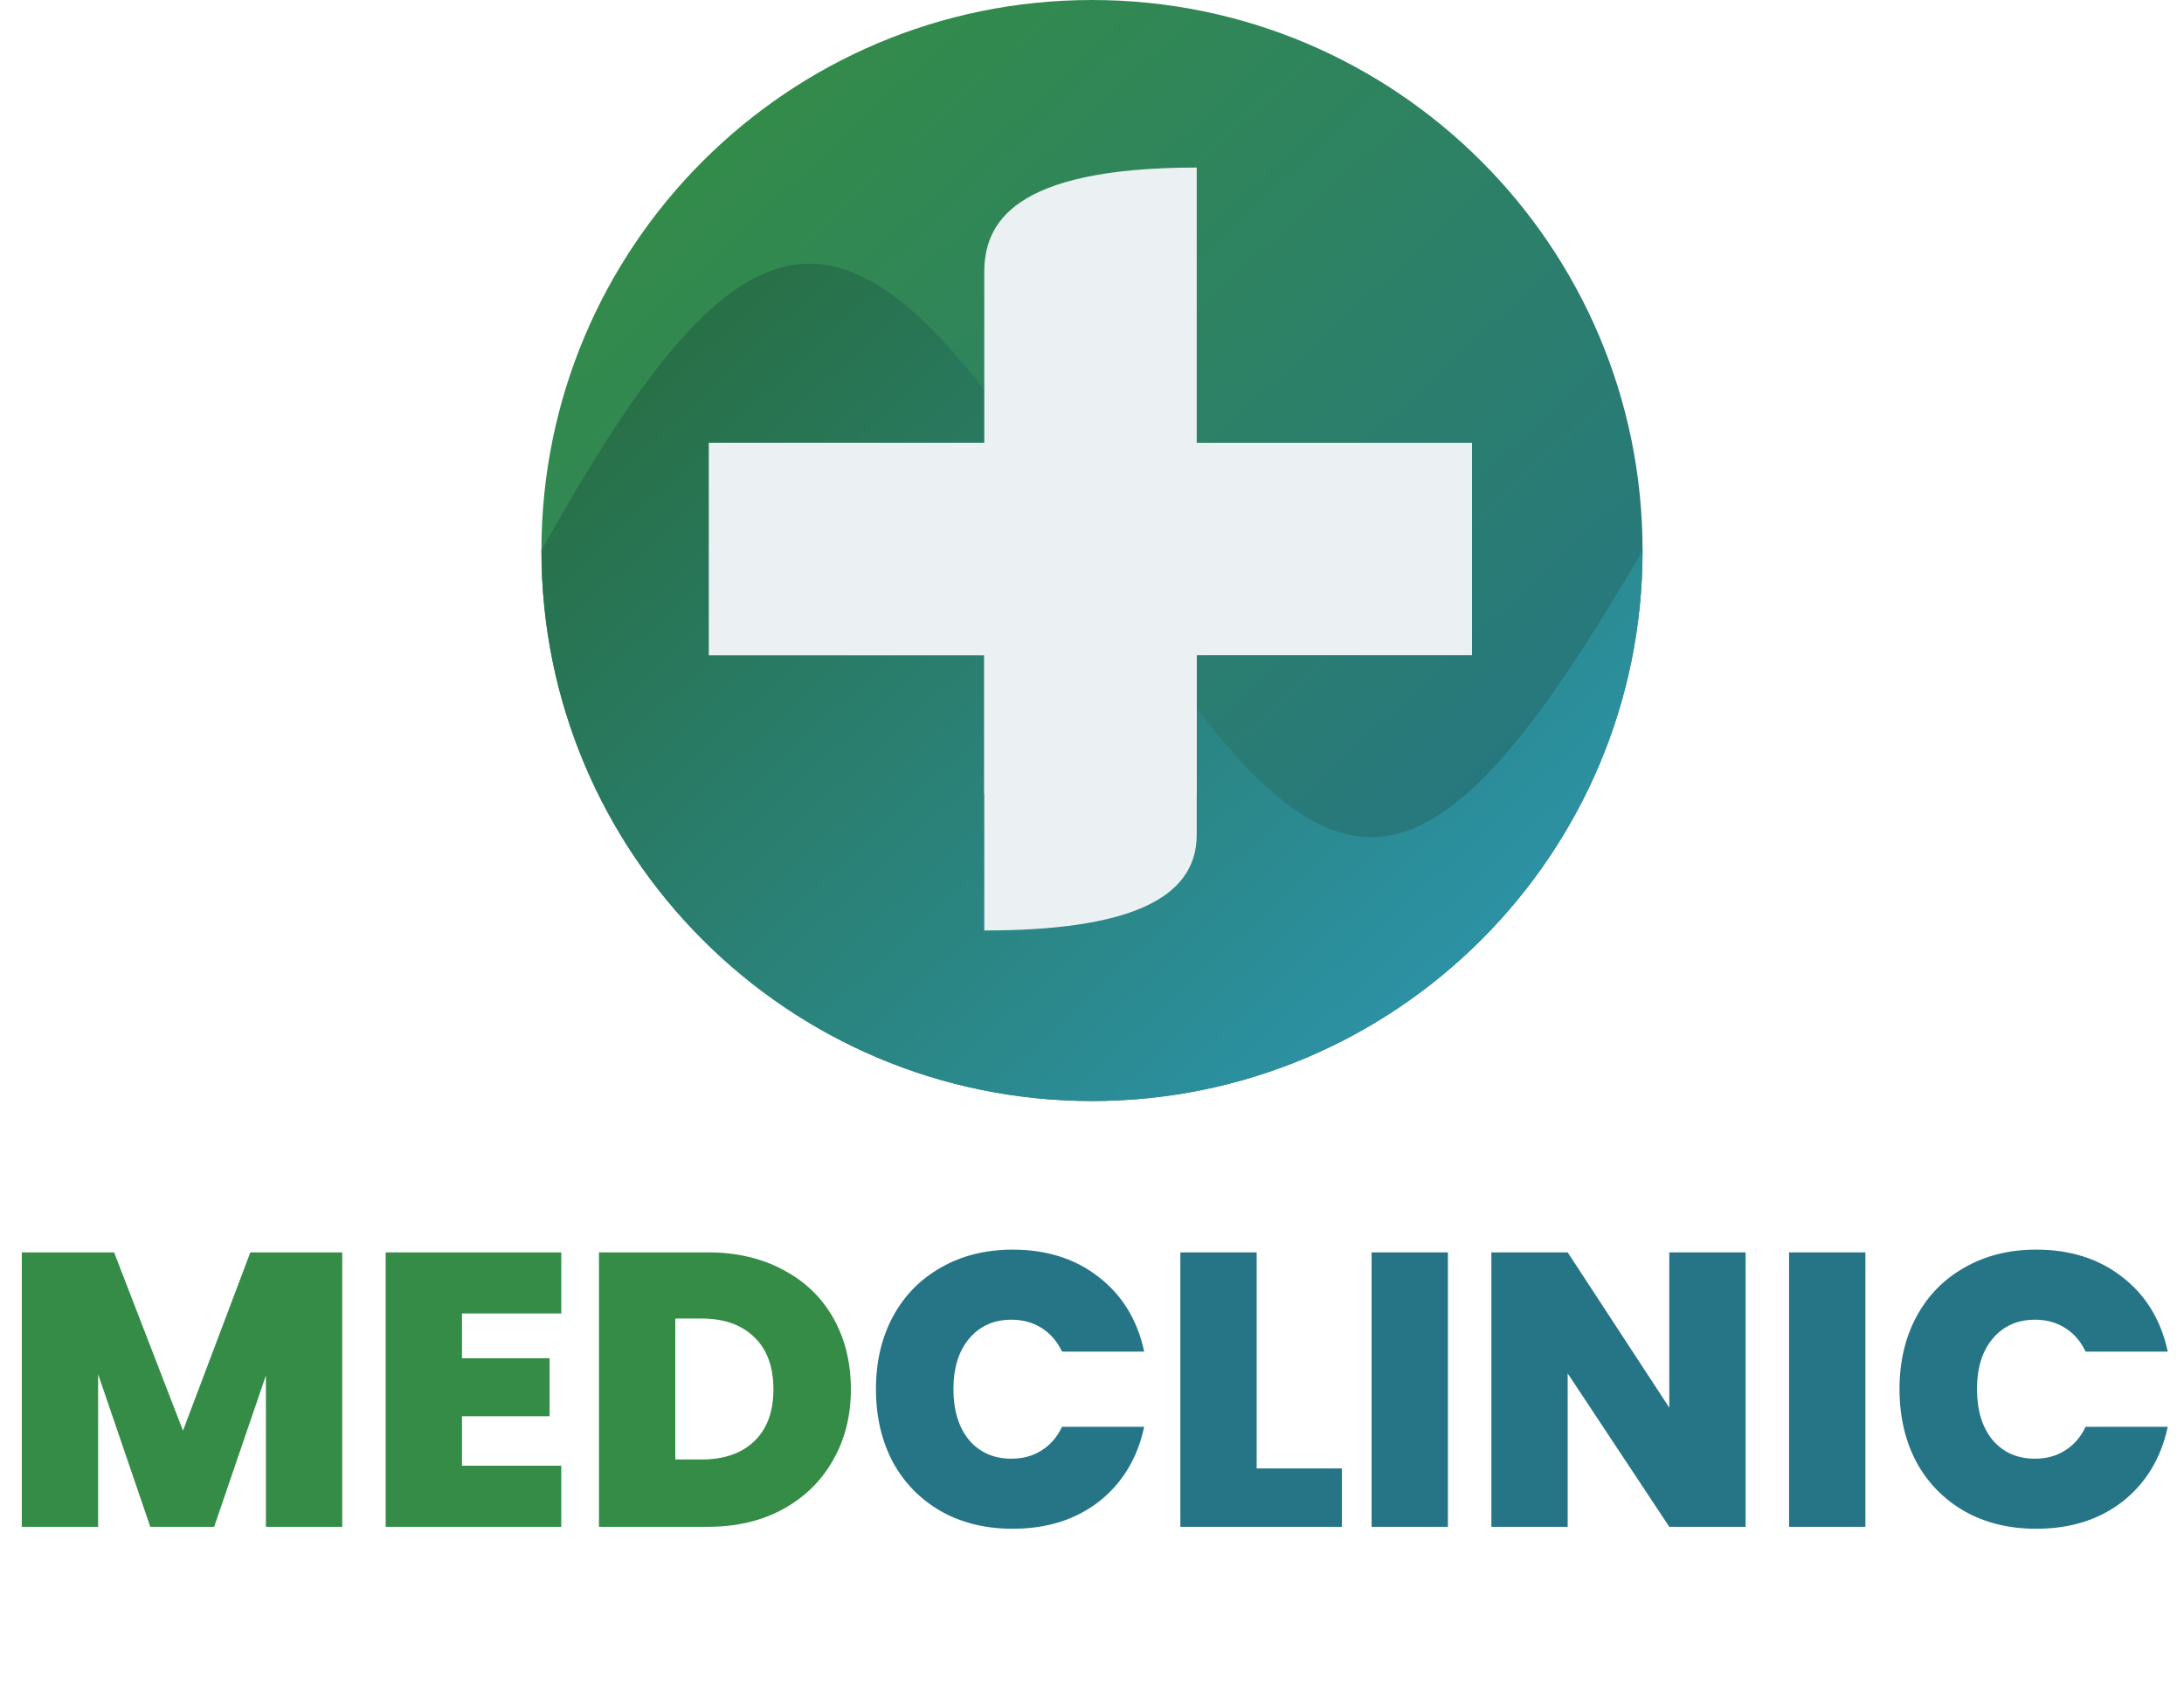
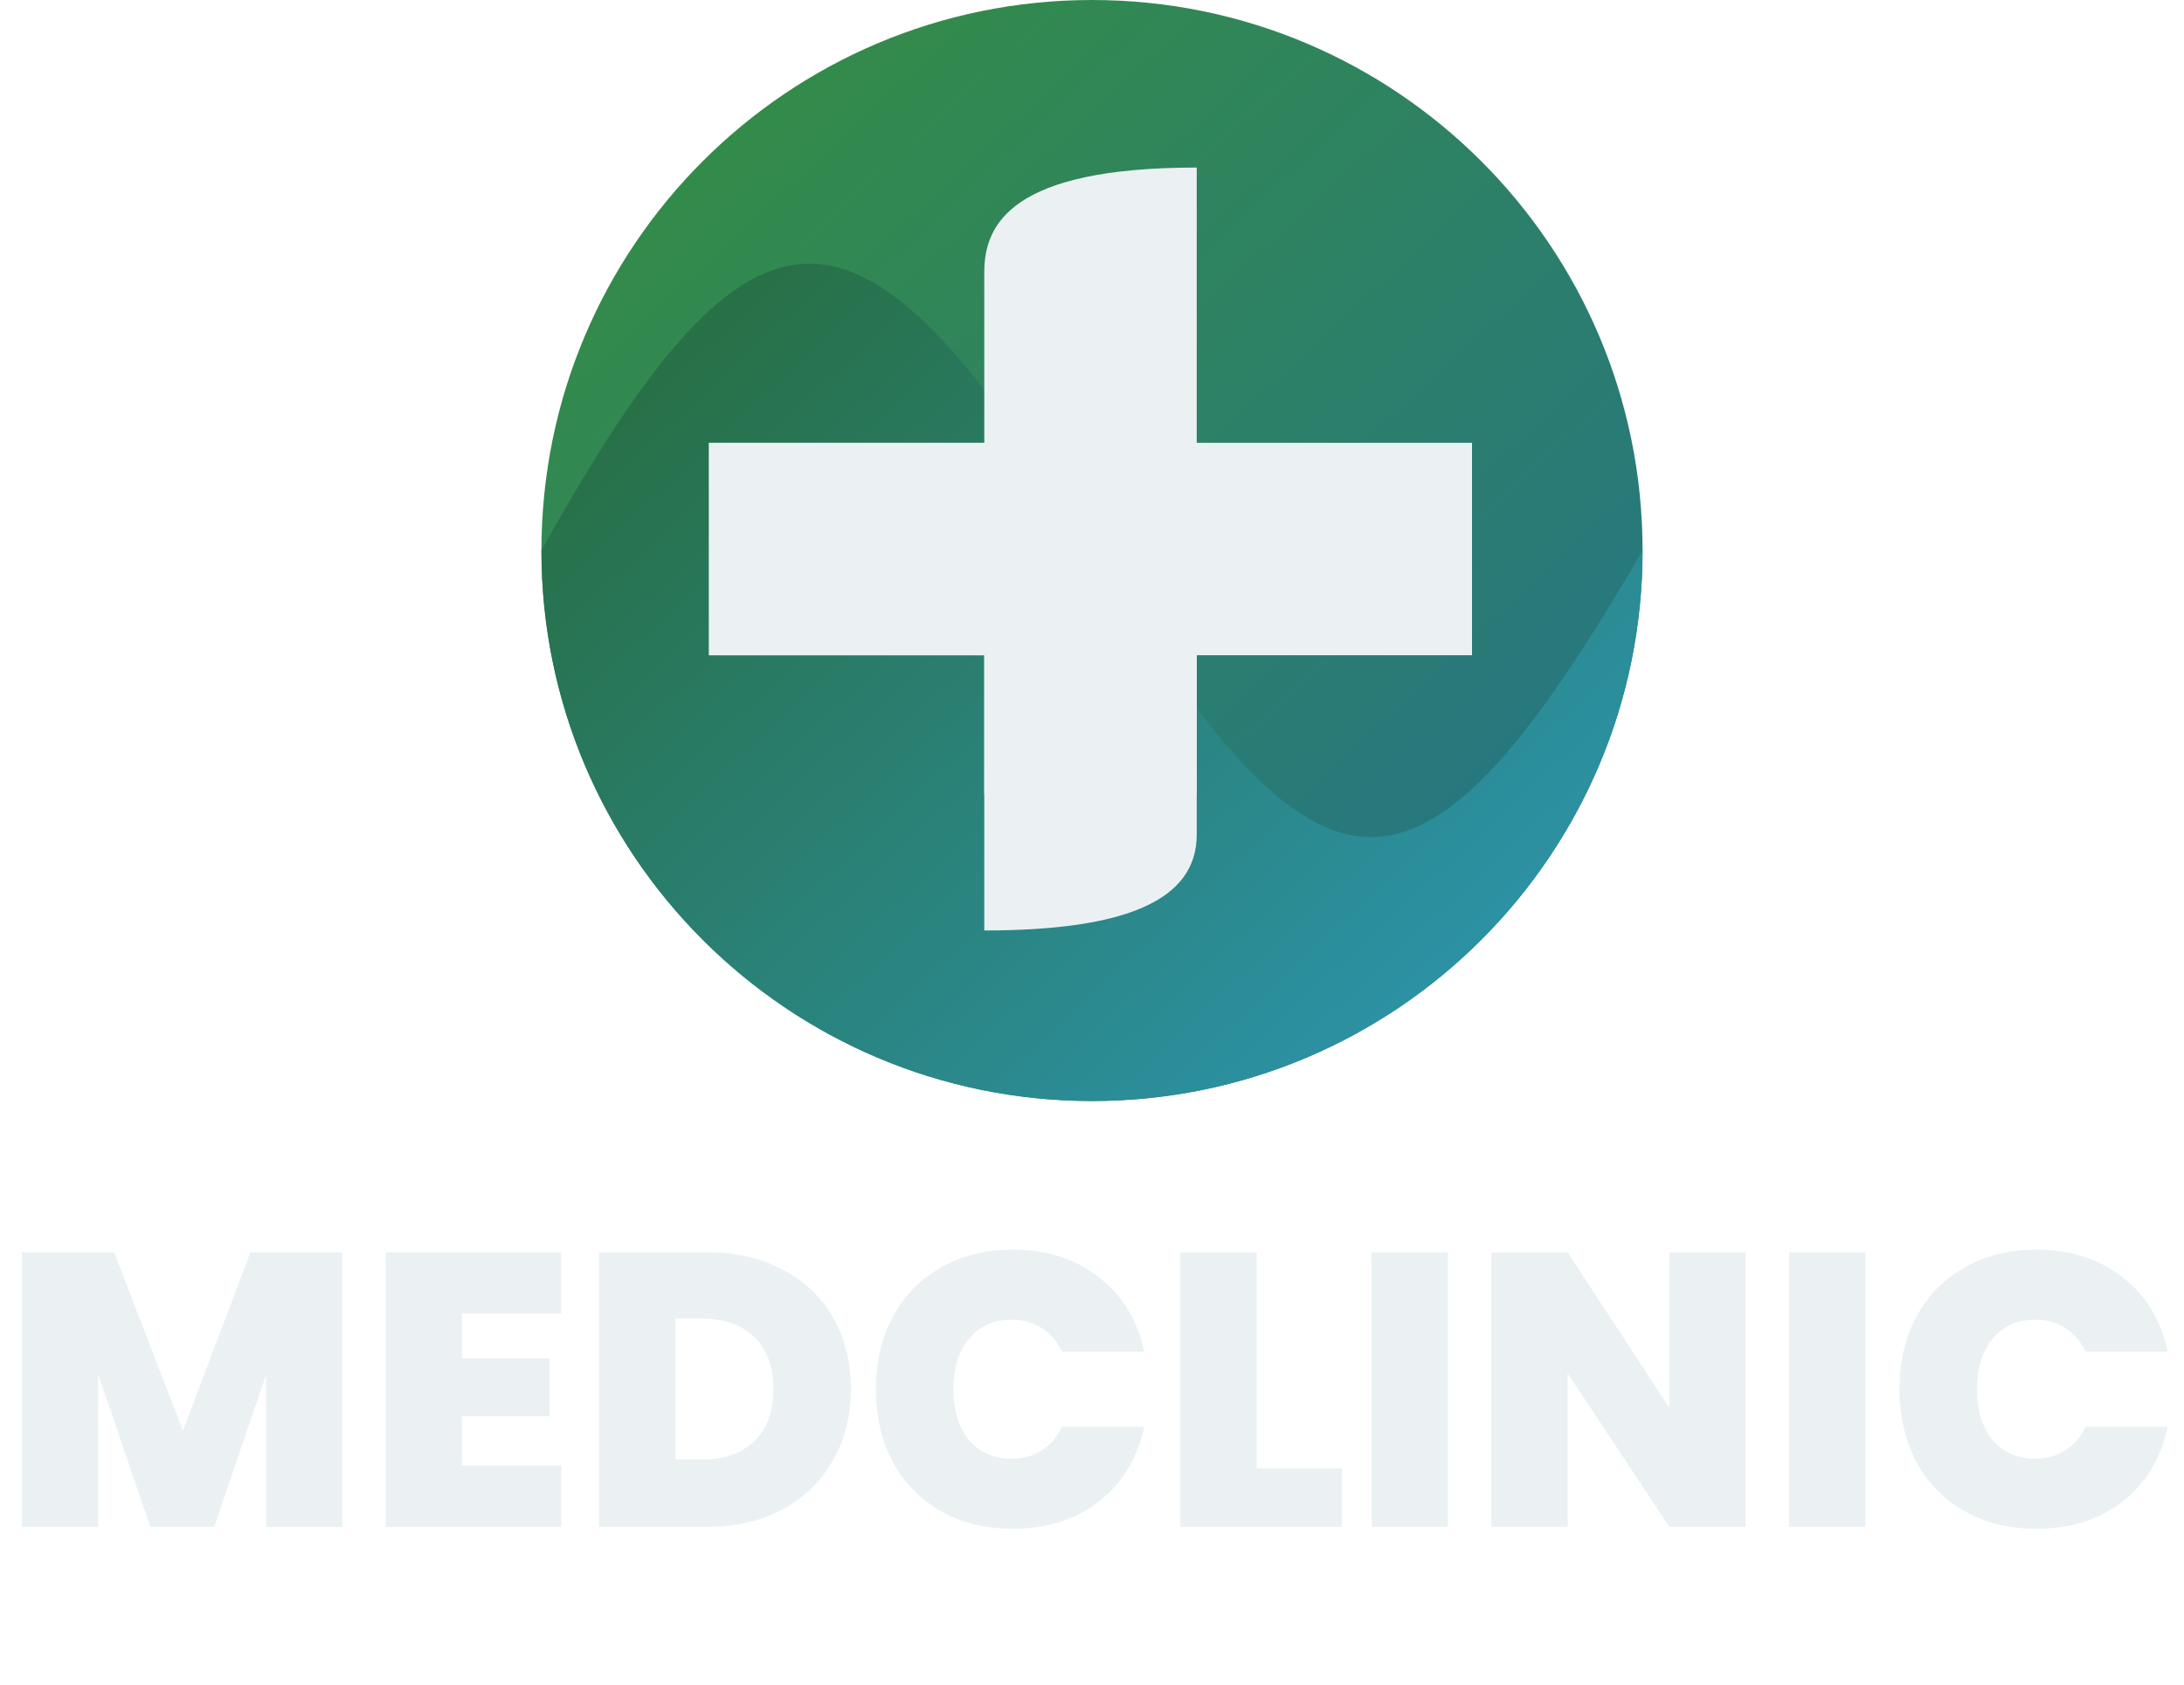
<svg xmlns="http://www.w3.org/2000/svg" width="359" height="277" viewBox="0 0 359 277" fill="none">
-   <circle cx="179.5" cy="90.5" r="90.5" fill="url(#paint0_linear_28_129)" />
-   <path fill-rule="evenodd" clip-rule="evenodd" d="M179.5 181C229.482 181 270 140.482 270 90.5C233.405 153.435 217.618 153.211 179.5 90.5C141.382 27.789 124.041 27.491 89 90.5C89 140.482 129.518 181 179.5 181Z" fill="url(#paint1_linear_28_129)" />
+   <circle cx="179.5" cy="90.5" r="90.5" fill="url(#paint0_linear_153_72)" />
+   <path fill-rule="evenodd" clip-rule="evenodd" d="M179.5 181C229.482 181 270 140.482 270 90.5C233.405 153.435 217.618 153.211 179.5 90.5C141.382 27.789 124.041 27.491 89 90.5C89 140.482 129.518 181 179.5 181Z" fill="url(#paint1_linear_153_72)" />
  <path fill-rule="evenodd" clip-rule="evenodd" d="M196.715 27.544V72.793V130.586H161.793V72.793V44.758C161.793 36.889 166.22 27.544 196.715 27.544Z" fill="#EBF1F3" />
  <path fill-rule="evenodd" clip-rule="evenodd" d="M196.715 72.793V137.226C196.715 148.046 184.91 152.965 161.793 152.965V72.793H196.715Z" fill="#EBF1F3" />
-   <path d="M116.543 107.715V72.793H161.793H241.965V107.715L196.715 107.715H116.543Z" fill="#EBF1F3" />
-   <path fill-rule="evenodd" clip-rule="evenodd" d="M116.543 72.793V107.715H196.715L161.793 72.793H116.543Z" fill="#EBF1F3" />
-   <path d="M56.256 205.88V251H43.712V226.104L35.2 251H24.704L16.128 225.912V251H3.584V205.88H18.752L30.08 235.192L41.152 205.88H56.256ZM75.941 215.928V223.288H90.341V232.824H75.941V240.952H92.26V251H63.397V205.88H92.26V215.928H75.941ZM116.315 205.88C121.051 205.88 125.19 206.84 128.731 208.76C132.315 210.637 135.067 213.283 136.987 216.696C138.907 220.109 139.867 224.013 139.867 228.408C139.867 232.76 138.886 236.643 136.923 240.056C135.003 243.469 132.251 246.157 128.667 248.12C125.126 250.04 121.008 251 116.315 251H98.459V205.88H116.315ZM115.355 239.928C119.024 239.928 121.904 238.925 123.995 236.92C126.086 234.915 127.131 232.077 127.131 228.408C127.131 224.696 126.086 221.837 123.995 219.832C121.904 217.784 119.024 216.76 115.355 216.76H111.003V239.928H115.355Z" fill="#348C47" />
-   <path d="M143.986 228.344C143.986 223.907 144.903 219.96 146.738 216.504C148.615 213.005 151.26 210.296 154.674 208.376C158.087 206.413 162.012 205.432 166.45 205.432C172.082 205.432 176.818 206.947 180.658 209.976C184.498 212.963 186.972 217.037 188.082 222.2H174.578C173.767 220.493 172.636 219.192 171.186 218.296C169.778 217.4 168.135 216.952 166.258 216.952C163.356 216.952 161.031 217.997 159.282 220.088C157.575 222.136 156.722 224.888 156.722 228.344C156.722 231.843 157.575 234.637 159.282 236.728C161.031 238.776 163.356 239.8 166.258 239.8C168.135 239.8 169.778 239.352 171.186 238.456C172.636 237.56 173.767 236.259 174.578 234.552H188.082C186.972 239.715 184.498 243.811 180.658 246.84C176.818 249.827 172.082 251.32 166.45 251.32C162.012 251.32 158.087 250.36 154.674 248.44C151.26 246.477 148.615 243.768 146.738 240.312C144.903 236.813 143.986 232.824 143.986 228.344ZM206.566 241.4H220.582V251H194.022V205.88H206.566V241.4ZM238.003 205.88V251H225.459V205.88H238.003ZM286.939 251H274.395L257.691 225.784V251H245.147V205.88H257.691L274.395 231.416V205.88H286.939V251ZM306.628 205.88V251H294.084V205.88H306.628ZM312.236 228.344C312.236 223.907 313.153 219.96 314.988 216.504C316.865 213.005 319.51 210.296 322.924 208.376C326.337 206.413 330.262 205.432 334.7 205.432C340.332 205.432 345.068 206.947 348.908 209.976C352.748 212.963 355.222 217.037 356.332 222.2H342.828C342.017 220.493 340.886 219.192 339.436 218.296C338.028 217.4 336.385 216.952 334.508 216.952C331.606 216.952 329.281 217.997 327.532 220.088C325.825 222.136 324.972 224.888 324.972 228.344C324.972 231.843 325.825 234.637 327.532 236.728C329.281 238.776 331.606 239.8 334.508 239.8C336.385 239.8 338.028 239.352 339.436 238.456C340.886 237.56 342.017 236.259 342.828 234.552H356.332C355.222 239.715 352.748 243.811 348.908 246.84C345.068 249.827 340.332 251.32 334.7 251.32C330.262 251.32 326.337 250.36 322.924 248.44C319.51 246.477 316.865 243.768 314.988 240.312C313.153 236.813 312.236 232.824 312.236 228.344Z" fill="#257587" />
+   <path d="M116.543 107.715V72.794H161.793H241.965V107.715L196.715 107.715H116.543Z" fill="#EBF1F3" />
+   <path fill-rule="evenodd" clip-rule="evenodd" d="M116.543 72.794V107.715H196.715L161.793 72.794H116.543Z" fill="#EBF1F3" />
+   <path d="M56.256 205.88V251H43.712V226.104L35.2 251H24.704L16.128 225.912V251H3.584V205.88H18.752L30.08 235.192L41.152 205.88H56.256ZM75.941 215.928V223.288H90.341V232.824H75.941V240.952H92.26V251H63.397V205.88H92.26V215.928H75.941ZM116.315 205.88C121.051 205.88 125.19 206.84 128.731 208.76C132.315 210.637 135.067 213.283 136.987 216.696C138.907 220.109 139.867 224.013 139.867 228.408C139.867 232.76 138.886 236.643 136.923 240.056C135.003 243.469 132.251 246.157 128.667 248.12C125.126 250.04 121.008 251 116.315 251H98.459V205.88H116.315ZM115.355 239.928C119.024 239.928 121.904 238.925 123.995 236.92C126.086 234.915 127.131 232.077 127.131 228.408C127.131 224.696 126.086 221.837 123.995 219.832C121.904 217.784 119.024 216.76 115.355 216.76H111.003V239.928H115.355ZM143.986 228.344C143.986 223.907 144.903 219.96 146.738 216.504C148.615 213.005 151.26 210.296 154.674 208.376C158.087 206.413 162.012 205.432 166.45 205.432C172.082 205.432 176.818 206.947 180.658 209.976C184.498 212.963 186.972 217.037 188.082 222.2H174.578C173.767 220.493 172.636 219.192 171.186 218.296C169.778 217.4 168.135 216.952 166.258 216.952C163.356 216.952 161.031 217.997 159.282 220.088C157.575 222.136 156.722 224.888 156.722 228.344C156.722 231.843 157.575 234.637 159.282 236.728C161.031 238.776 163.356 239.8 166.258 239.8C168.135 239.8 169.778 239.352 171.186 238.456C172.636 237.56 173.767 236.259 174.578 234.552H188.082C186.972 239.715 184.498 243.811 180.658 246.84C176.818 249.827 172.082 251.32 166.45 251.32C162.012 251.32 158.087 250.36 154.674 248.44C151.26 246.477 148.615 243.768 146.738 240.312C144.903 236.813 143.986 232.824 143.986 228.344ZM206.566 241.4H220.582V251H194.022V205.88H206.566V241.4ZM238.003 205.88V251H225.459V205.88H238.003ZM286.939 251H274.395L257.691 225.784V251H245.147V205.88H257.691L274.395 231.416V205.88H286.939V251ZM306.628 205.88V251H294.084V205.88H306.628ZM312.236 228.344C312.236 223.907 313.153 219.96 314.988 216.504C316.865 213.005 319.51 210.296 322.924 208.376C326.337 206.413 330.262 205.432 334.7 205.432C340.332 205.432 345.068 206.947 348.908 209.976C352.748 212.963 355.222 217.037 356.332 222.2H342.828C342.017 220.493 340.886 219.192 339.436 218.296C338.028 217.4 336.385 216.952 334.508 216.952C331.606 216.952 329.281 217.997 327.532 220.088C325.825 222.136 324.972 224.888 324.972 228.344C324.972 231.843 325.825 234.637 327.532 236.728C329.281 238.776 331.606 239.8 334.508 239.8C336.385 239.8 338.028 239.352 339.436 238.456C340.886 237.56 342.017 236.259 342.828 234.552H356.332C355.222 239.715 352.748 243.811 348.908 246.84C345.068 249.827 340.332 251.32 334.7 251.32C330.262 251.32 326.337 250.36 322.924 248.44C319.51 246.477 316.865 243.768 314.988 240.312C313.153 236.813 312.236 232.824 312.236 228.344Z" fill="#EBF1F3" />
  <defs>
-     <linearGradient id="paint0_linear_28_129" x1="114.822" y1="15.001" x2="249.834" y2="160.834" gradientUnits="userSpaceOnUse">
+     <linearGradient id="paint0_linear_153_72" x1="114.822" y1="15.001" x2="249.834" y2="160.834" gradientUnits="userSpaceOnUse">
      <stop stop-color="#348C47" />
      <stop offset="1" stop-color="#257587" />
    </linearGradient>
-     <linearGradient id="paint1_linear_28_129" x1="114.822" y1="15.001" x2="249.834" y2="160.834" gradientUnits="userSpaceOnUse">
+     <linearGradient id="paint1_linear_153_72" x1="114.822" y1="15.001" x2="249.834" y2="160.834" gradientUnits="userSpaceOnUse">
      <stop stop-color="#276A36" />
      <stop offset="1" stop-color="#2C93A9" />
    </linearGradient>
  </defs>
</svg>
